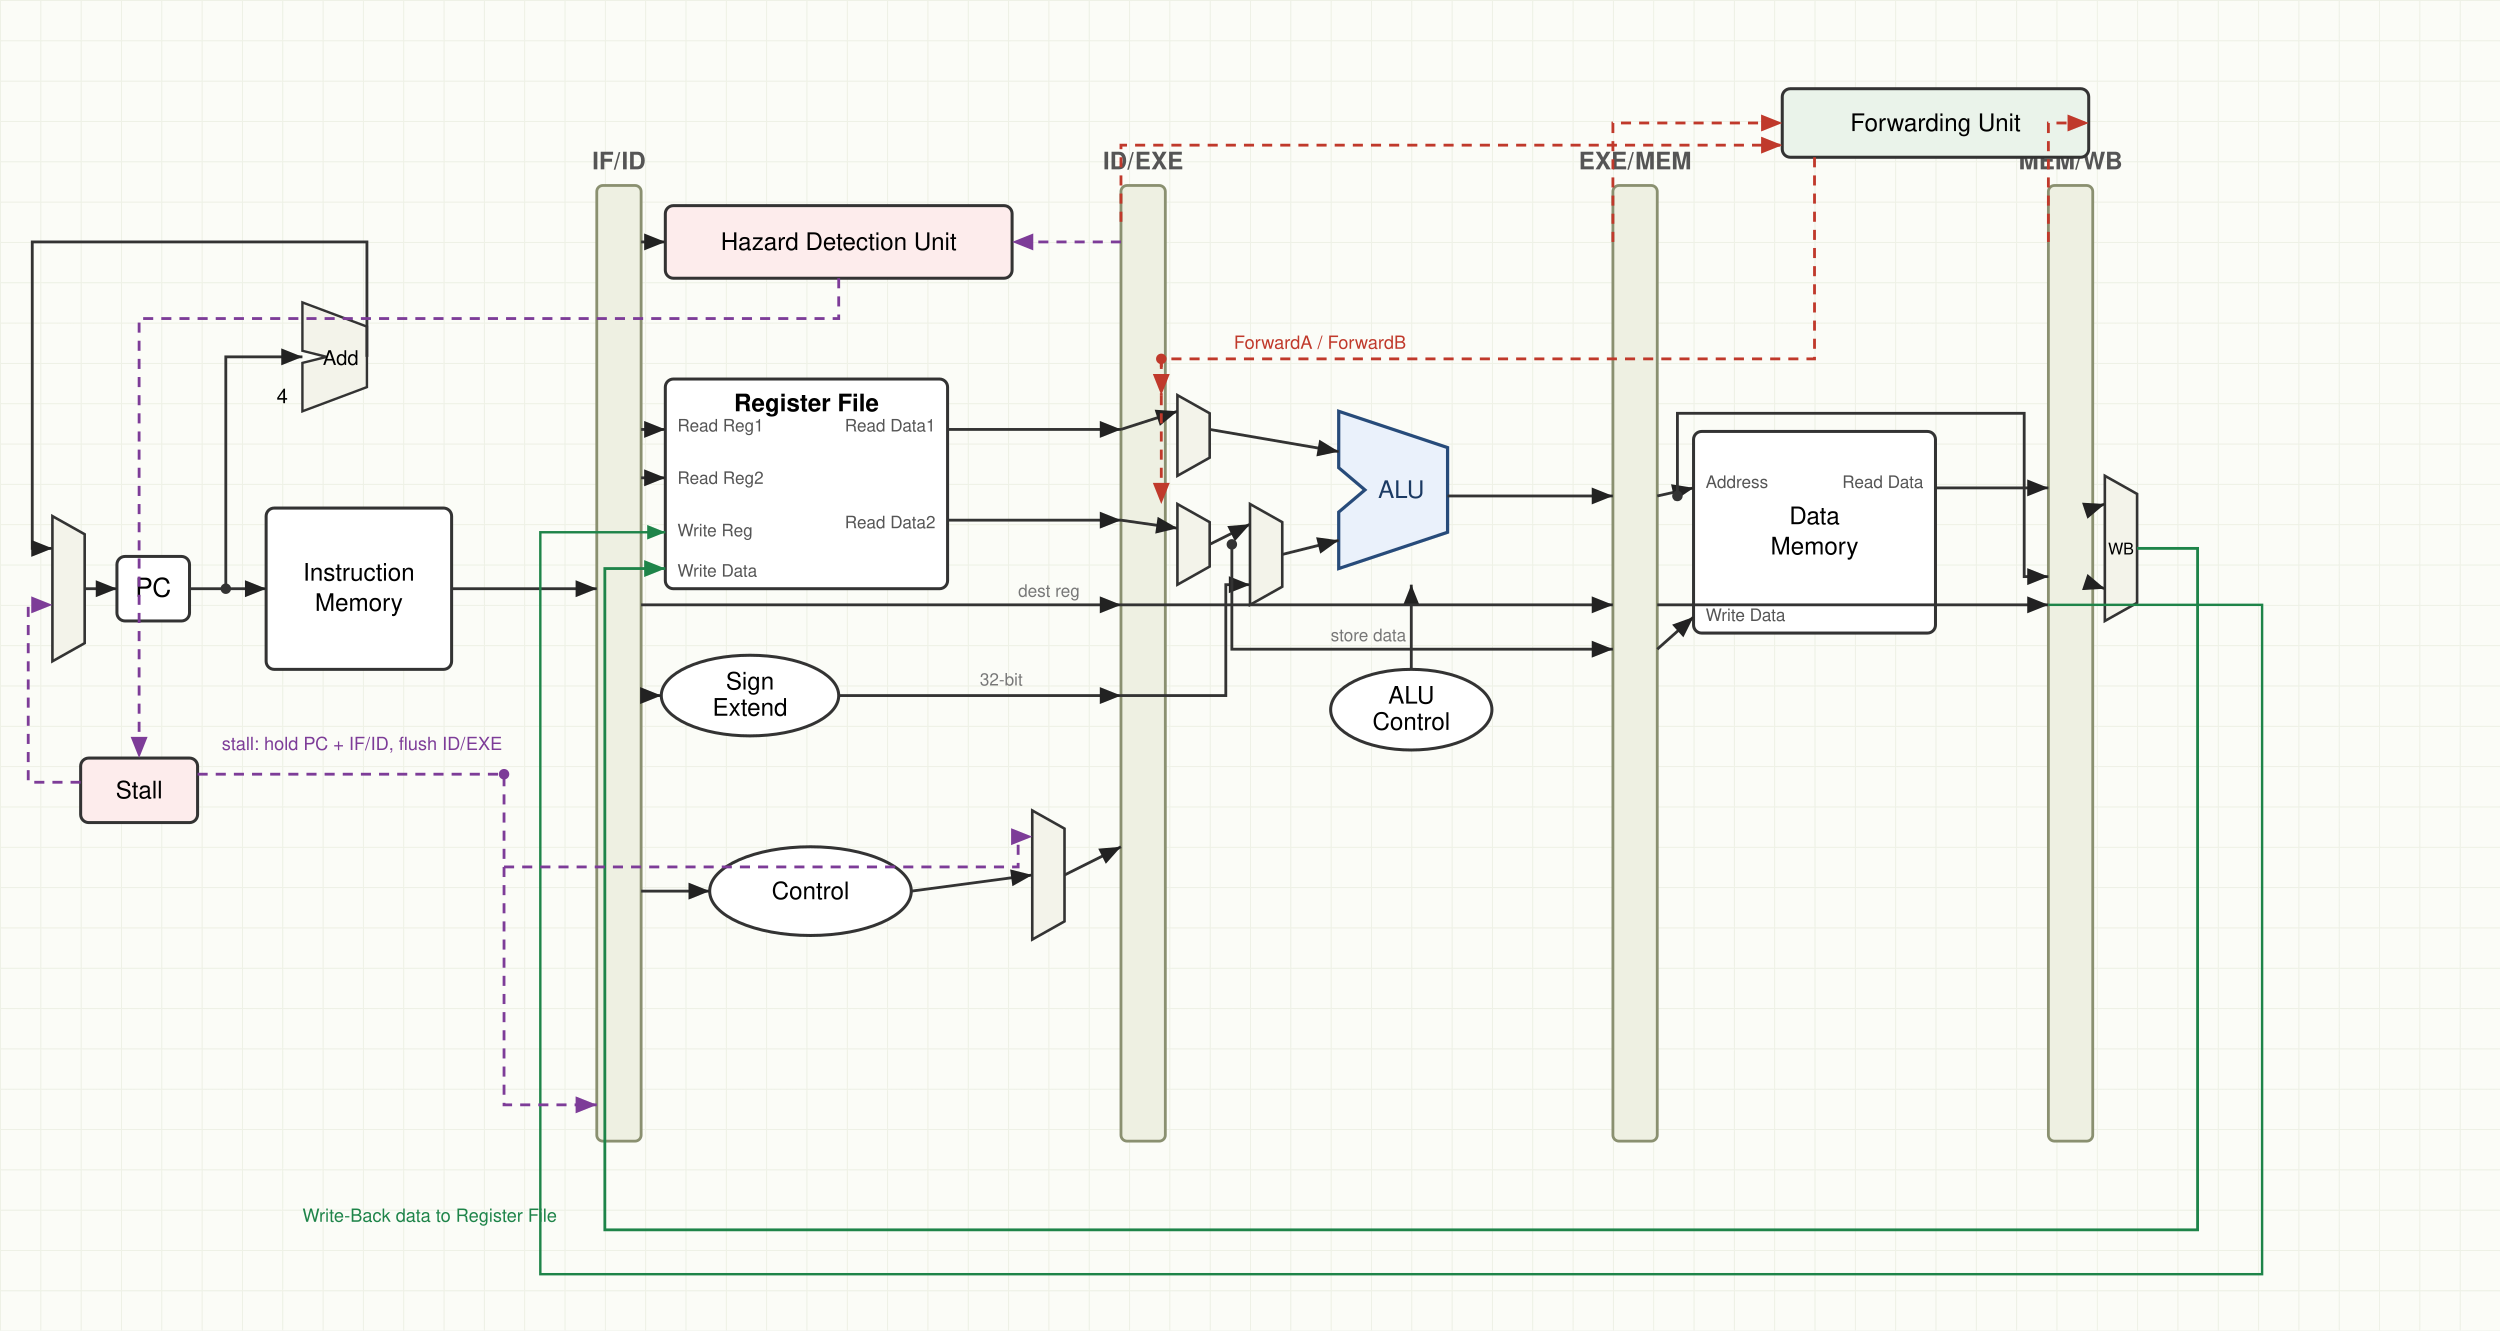
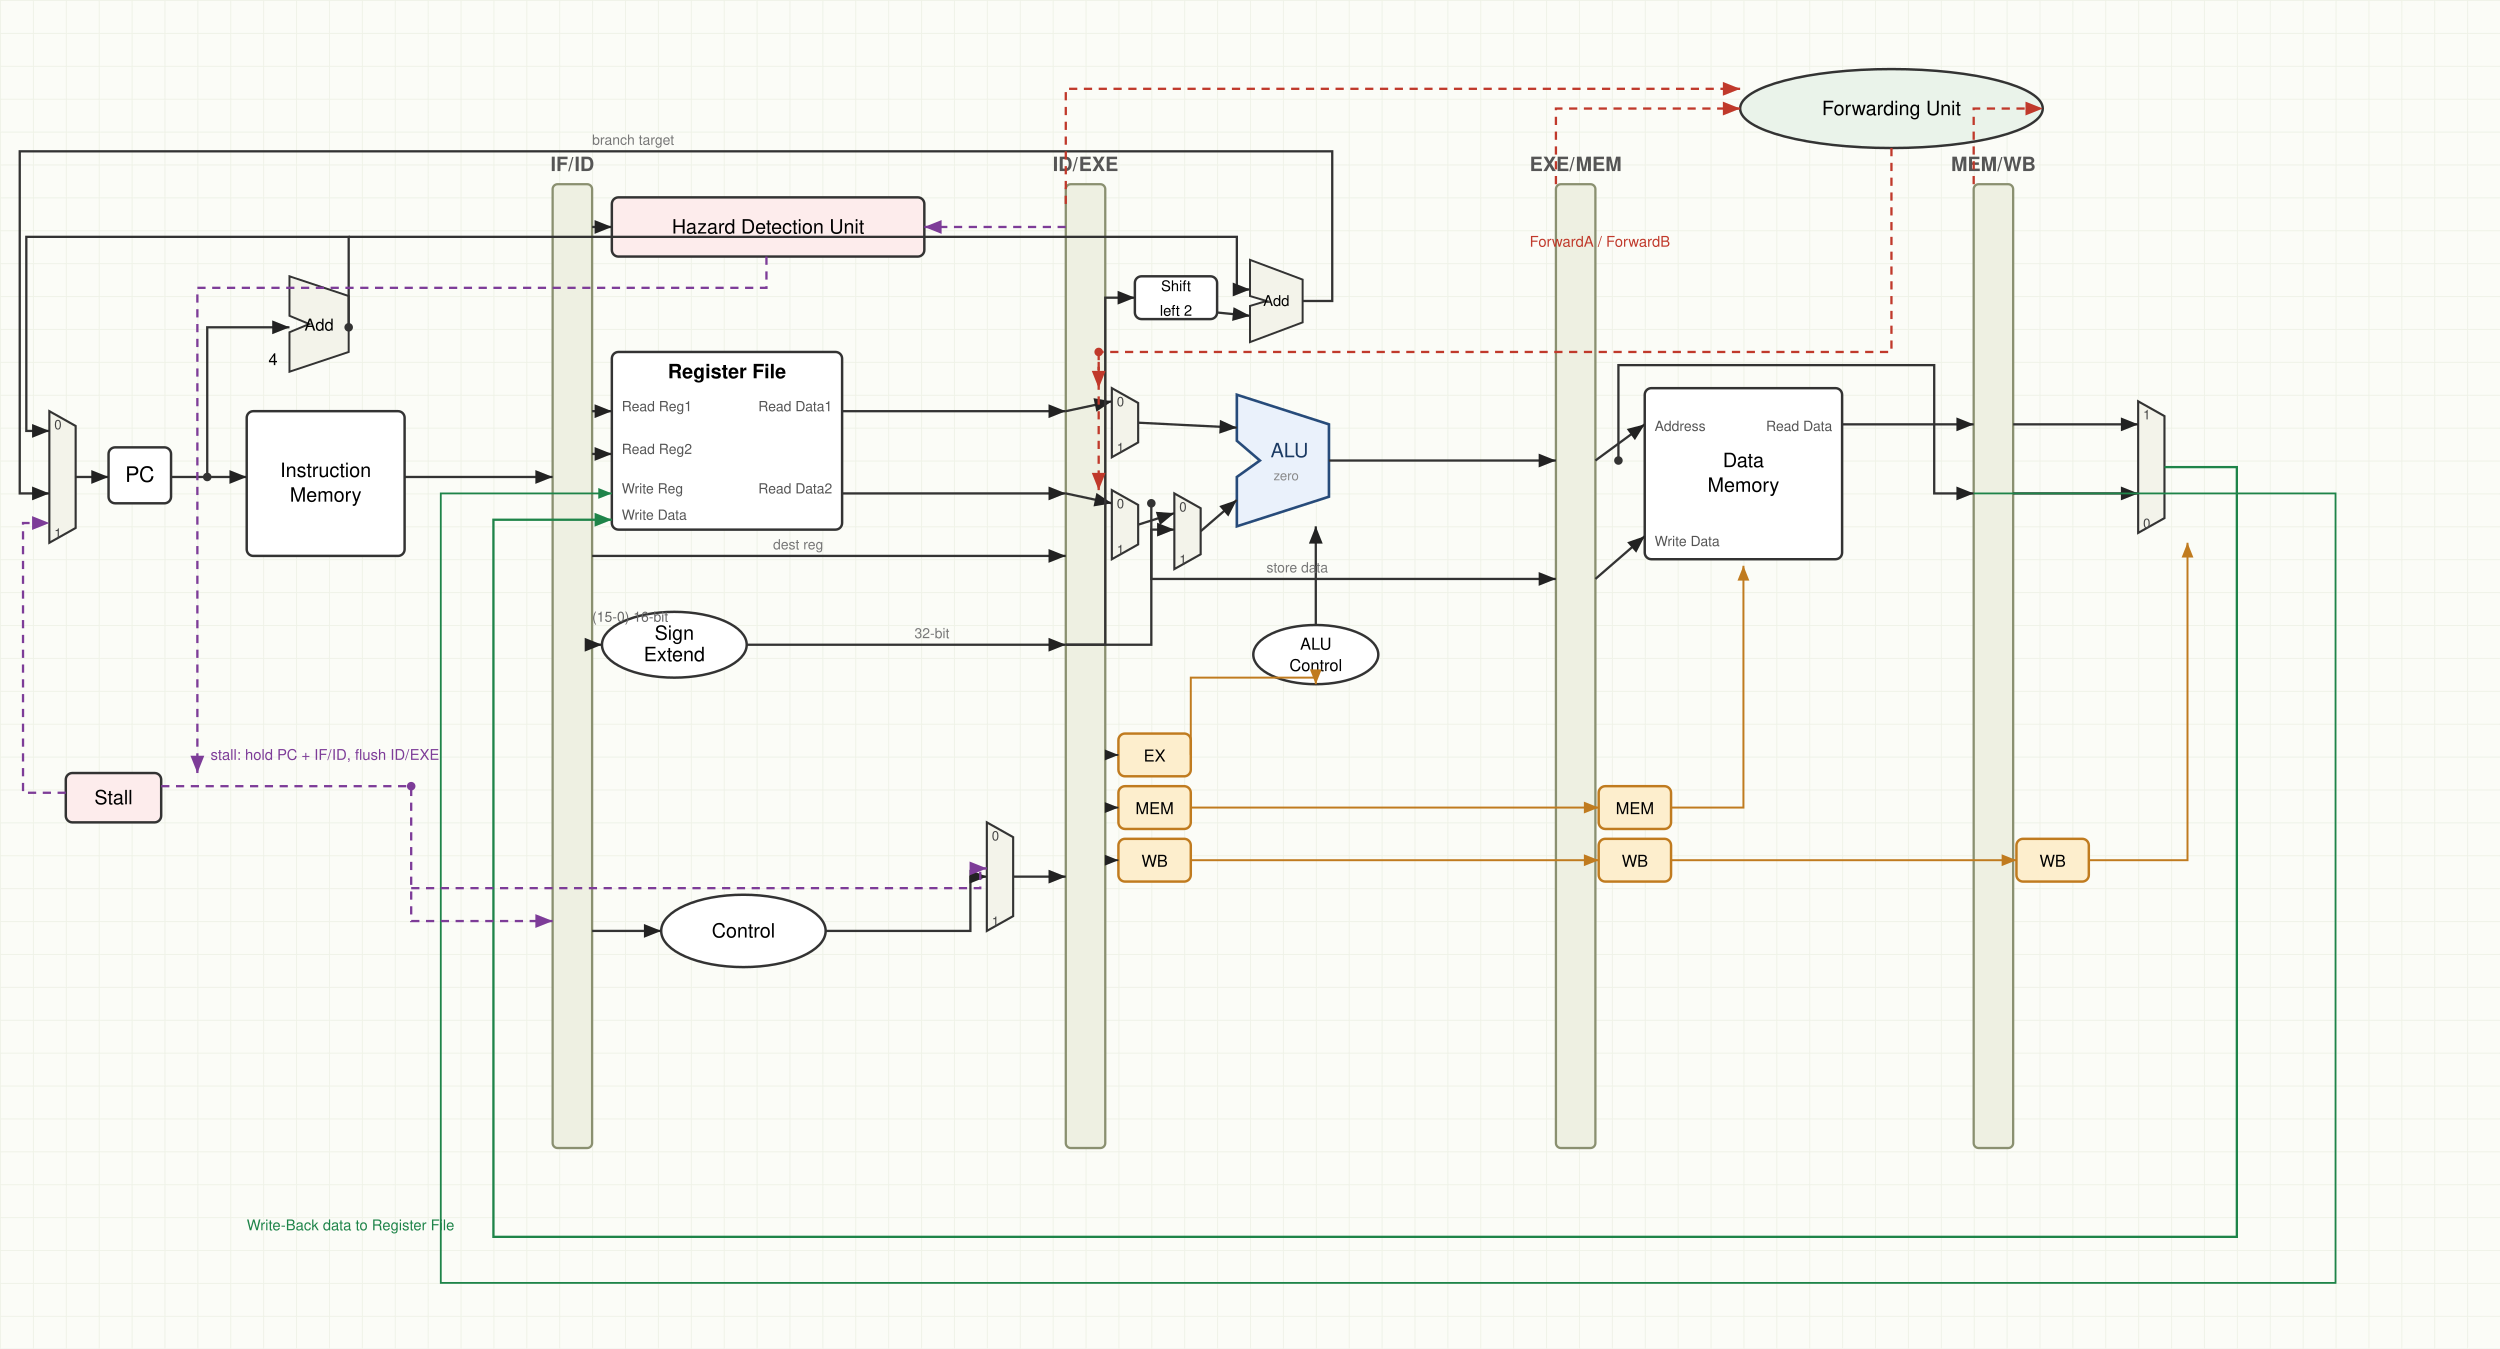
- <svg xmlns="http://www.w3.org/2000/svg" viewBox="0 0 1240 660" font-family="Helvetica,Arial,sans-serif">
+ <svg xmlns="http://www.w3.org/2000/svg" viewBox="0 0 1520 820" font-family="Helvetica,Arial,sans-serif">
  <defs>
    <marker id="ah" markerWidth="10" markerHeight="10" refX="7.5" refY="3" orient="auto">
      <path d="M0,0 L7.5,3 L0,6 Z" fill="#222" />
    </marker>
    <marker id="ahR" markerWidth="10" markerHeight="10" refX="7.5" refY="3" orient="auto">
      <path d="M0,0 L7.5,3 L0,6 Z" fill="#c0392b" />
    </marker>
    <marker id="ahP" markerWidth="10" markerHeight="10" refX="7.5" refY="3" orient="auto">
      <path d="M0,0 L7.5,3 L0,6 Z" fill="#7d3c98" />
    </marker>
    <marker id="ahG" markerWidth="10" markerHeight="10" refX="7.5" refY="3" orient="auto">
      <path d="M0,0 L7.5,3 L0,6 Z" fill="#1e8449" />
    </marker>
+     <marker id="ahO" markerWidth="10" markerHeight="10" refX="7.5" refY="3" orient="auto">
+       <path d="M0,0 L7.5,3 L0,6 Z" fill="#c07b1f" />
+     </marker>
    <pattern id="grid" width="20" height="20" patternUnits="userSpaceOnUse">
      <path d="M20 0 H0 V20" fill="none" stroke="#eef1e6" stroke-width="1" />
    </pattern>
  </defs>
-   <rect width="1240" height="660" fill="#fbfcf7" />
-   <rect width="1240" height="660" fill="url(#grid)" />
-   <rect x="296" y="92" width="22" height="474" rx="3" fill="#eef0e2" stroke="#8a9070" stroke-width="1.4" />
-   <text x="307" y="84" font-size="12" text-anchor="middle" fill="#555" font-weight="bold">IF/ID</text>
-   <rect x="556" y="92" width="22" height="474" rx="3" fill="#eef0e2" stroke="#8a9070" stroke-width="1.4" />
-   <text x="567" y="84" font-size="12" text-anchor="middle" fill="#555" font-weight="bold">ID/EXE</text>
-   <rect x="800" y="92" width="22" height="474" rx="3" fill="#eef0e2" stroke="#8a9070" stroke-width="1.4" />
-   <text x="811" y="84" font-size="12" text-anchor="middle" fill="#555" font-weight="bold">EXE/MEM</text>
-   <rect x="1016" y="92" width="22" height="474" rx="3" fill="#eef0e2" stroke="#8a9070" stroke-width="1.4" />
-   <text x="1027" y="84" font-size="12" text-anchor="middle" fill="#555" font-weight="bold">MEM/WB</text>
-   <path d="M26,256 L42,265 L42,319 L26,328 Z" fill="#f3f3ea" stroke="#333" stroke-width="1.3" />
-   <rect x="58" y="276" width="36" height="32" rx="4" fill="#fff" stroke="#333" stroke-width="1.5" />
-   <text x="76.0" y="296.0" font-size="13" text-anchor="middle">PC</text>
-   <rect x="132" y="252" width="92" height="80" rx="4" fill="#fff" stroke="#333" stroke-width="1.5" />
-   <text x="178.0" y="288.0" font-size="12" text-anchor="middle">Instruction</text>
-   <text x="178.0" y="303.0" font-size="12" text-anchor="middle">Memory</text>
-   <path d="M150,150 L182,162 L182,192 L150,204 L150,180 L162,177 L150,174 Z" fill="#f3f3ea" stroke="#333" stroke-width="1.2" />
-   <text x="169" y="181" font-size="10" text-anchor="middle">Add</text>
-   <text x="140" y="200" font-size="10" text-anchor="middle">4</text>
-   <rect x="330" y="102" width="172" height="36" rx="4" fill="#fdecec" stroke="#333" stroke-width="1.5" />
-   <text x="416.0" y="124.0" font-size="12" text-anchor="middle">Hazard Detection Unit</text>
-   <rect x="330" y="188" width="140" height="104" rx="4" fill="#fff" stroke="#333" stroke-width="1.5" />
-   <text x="400.0" y="244.0" font-size="13" text-anchor="middle" />
-   <text x="400" y="204" font-size="12" text-anchor="middle" font-weight="bold">Register File</text>
-   <text x="336" y="214" font-size="8.5" fill="#555">Read Reg1</text>
-   <text x="336" y="240" font-size="8.5" fill="#555">Read Reg2</text>
-   <text x="336" y="266" font-size="8.5" fill="#555">Write Reg</text>
-   <text x="336" y="286" font-size="8.5" fill="#555">Write Data</text>
-   <text x="464" y="214" font-size="8.5" fill="#555" text-anchor="end">Read Data1</text>
-   <text x="464" y="262" font-size="8.5" fill="#555" text-anchor="end">Read Data2</text>
-   <ellipse cx="372" cy="345" rx="44" ry="20" fill="#fff" stroke="#333" stroke-width="1.5" />
-   <text x="372" y="342" font-size="12" text-anchor="middle">Sign</text>
-   <text x="372" y="355" font-size="12" text-anchor="middle">Extend</text>
-   <ellipse cx="402" cy="442" rx="50" ry="22" fill="#fff" stroke="#333" stroke-width="1.5" />
-   <text x="402" y="446" font-size="12" text-anchor="middle">Control</text>
-   <path d="M512,402 L528,411 L528,457 L512,466 Z" fill="#f3f3ea" stroke="#333" stroke-width="1.3" />
-   <path d="M584,196 L600,205 L600,227 L584,236 Z" fill="#f3f3ea" stroke="#333" stroke-width="1.3" />
-   <path d="M584,250 L600,259 L600,281 L584,290 Z" fill="#f3f3ea" stroke="#333" stroke-width="1.3" />
-   <path d="M620,250 L636,259 L636,291 L620,300 Z" fill="#f3f3ea" stroke="#333" stroke-width="1.3" />
-   <path d="M664,204 L718,222 L718,264 L664,282 L664,254 L677,243 L664,232 Z" fill="#eaf1fb" stroke="#274b7a" stroke-width="1.6" />
-   <text x="695" y="247" font-size="12" text-anchor="middle" fill="#1b3a63">ALU</text>
-   <ellipse cx="700" cy="352" rx="40" ry="20" fill="#fff" stroke="#333" stroke-width="1.5" />
-   <text x="700" y="349" font-size="12" text-anchor="middle">ALU</text>
-   <text x="700" y="362" font-size="12" text-anchor="middle">Control</text>
-   <rect x="840" y="214" width="120" height="100" rx="4" fill="#fff" stroke="#333" stroke-width="1.5" />
-   <text x="900.0" y="260.0" font-size="12" text-anchor="middle">Data</text>
-   <text x="900.0" y="275.0" font-size="12" text-anchor="middle">Memory</text>
-   <text x="846" y="242" font-size="8.5" fill="#555">Address</text>
-   <text x="846" y="308" font-size="8.5" fill="#555">Write Data</text>
-   <text x="954" y="242" font-size="8.5" fill="#555" text-anchor="end">Read Data</text>
-   <path d="M1044,236 L1060,245 L1060,299 L1044,308 Z" fill="#f3f3ea" stroke="#333" stroke-width="1.3" />
-   <text x="1052.0" y="275.0" font-size="8" text-anchor="middle">WB</text>
-   <rect x="884" y="44" width="152" height="34" rx="4" fill="#eaf3ea" stroke="#333" stroke-width="1.5" />
-   <text x="960.0" y="65.0" font-size="12" text-anchor="middle">Forwarding Unit</text>
-   <rect x="40" y="376" width="58" height="32" rx="4" fill="#fdecec" stroke="#333" stroke-width="1.5" />
-   <text x="69.0" y="396.0" font-size="12" text-anchor="middle">Stall</text>
-   <path d="M42,292 L58,292" fill="none" stroke="#333" stroke-width="1.4" marker-end="url(#ah)" />
-   <path d="M94,292 L132,292" fill="none" stroke="#333" stroke-width="1.4" marker-end="url(#ah)" />
-   <circle cx="112" cy="292" r="2.6" fill="#333" />
-   <path d="M112,292 L112,177 L150,177" fill="none" stroke="#333" stroke-width="1.4" marker-end="url(#ah)" />
-   <path d="M182,177 L182,120 L16,120 L16,272 L26,272" fill="none" stroke="#333" stroke-width="1.4" marker-end="url(#ah)" />
-   <path d="M224,292 L296,292" fill="none" stroke="#333" stroke-width="1.4" marker-end="url(#ah)" />
-   <path d="M318,213 L330,213" fill="none" stroke="#333" stroke-width="1.4" marker-end="url(#ah)" />
-   <path d="M318,237 L330,237" fill="none" stroke="#333" stroke-width="1.4" marker-end="url(#ah)" />
-   <path d="M318,345 L328,345" fill="none" stroke="#333" stroke-width="1.4" marker-end="url(#ah)" />
-   <path d="M318,442 L352,442" fill="none" stroke="#333" stroke-width="1.4" marker-end="url(#ah)" />
-   <path d="M318,120 L330,120" fill="none" stroke="#333" stroke-width="1.4" marker-end="url(#ah)" />
-   <path d="M318,300 L556,300" fill="none" stroke="#333" stroke-width="1.4" marker-end="url(#ah)" />
-   <text x="505" y="296" font-size="8.5" fill="#777">dest reg</text>
-   <path d="M470,213 L556,213" fill="none" stroke="#333" stroke-width="1.4" marker-end="url(#ah)" />
-   <path d="M470,258 L556,258" fill="none" stroke="#333" stroke-width="1.4" marker-end="url(#ah)" />
-   <path d="M416,345 L556,345" fill="none" stroke="#333" stroke-width="1.4" marker-end="url(#ah)" />
-   <text x="486" y="340" font-size="8.5" fill="#777">32-bit</text>
-   <path d="M452,442 L512,434" fill="none" stroke="#333" stroke-width="1.4" marker-end="url(#ah)" />
-   <path d="M528,434 L556,420" fill="none" stroke="#333" stroke-width="1.4" marker-end="url(#ah)" />
-   <path d="M556,213 L584,204" fill="none" stroke="#333" stroke-width="1.4" marker-end="url(#ah)" />
-   <path d="M556,258 L584,262" fill="none" stroke="#333" stroke-width="1.4" marker-end="url(#ah)" />
-   <path d="M600,213 L664,224" fill="none" stroke="#333" stroke-width="1.4" marker-end="url(#ah)" />
-   <path d="M600,270 L620,260" fill="none" stroke="#333" stroke-width="1.4" marker-end="url(#ah)" />
-   <path d="M556,345 L608,345 L608,290 L620,290" fill="none" stroke="#333" stroke-width="1.4" marker-end="url(#ah)" />
-   <path d="M636,275 L664,268" fill="none" stroke="#333" stroke-width="1.4" marker-end="url(#ah)" />
-   <path d="M700,332 L700,290" fill="none" stroke="#333" stroke-width="1.4" marker-end="url(#ah)" />
-   <path d="M718,246 L800,246" fill="none" stroke="#333" stroke-width="1.4" marker-end="url(#ah)" />
-   <circle cx="611" cy="270" r="2.6" fill="#333" />
-   <path d="M611,270 L611,322 L800,322" fill="none" stroke="#333" stroke-width="1.4" marker-end="url(#ah)" />
-   <text x="660" y="318" font-size="8.5" fill="#777">store data</text>
-   <path d="M556,300 L800,300" fill="none" stroke="#333" stroke-width="1.4" marker-end="url(#ah)" />
-   <path d="M822,246 L840,242" fill="none" stroke="#333" stroke-width="1.4" marker-end="url(#ah)" />
-   <path d="M822,322 L840,306" fill="none" stroke="#333" stroke-width="1.4" marker-end="url(#ah)" />
-   <path d="M960,242 L1016,242" fill="none" stroke="#333" stroke-width="1.4" marker-end="url(#ah)" />
-   <circle cx="832" cy="246" r="2.6" fill="#333" />
-   <path d="M832,246 L832,205 L1004,205 L1004,286 L1016,286" fill="none" stroke="#333" stroke-width="1.4" marker-end="url(#ah)" />
-   <path d="M822,300 L1016,300" fill="none" stroke="#333" stroke-width="1.4" marker-end="url(#ah)" />
-   <path d="M1038,252 L1044,250" fill="none" stroke="#333" stroke-width="1.4" marker-end="url(#ah)" />
-   <path d="M1038,290 L1044,292" fill="none" stroke="#333" stroke-width="1.4" marker-end="url(#ah)" />
-   <path d="M1060,272 L1090,272 L1090,610 L300,610 L300,282 L330,282" fill="none" stroke="#1e8449" stroke-width="1.4" marker-end="url(#ahG)" />
-   <text x="150" y="606" font-size="9" fill="#1e8449">Write-Back data to Register File</text>
-   <path d="M1016,300 L1122,300 L1122,632 L268,632 L268,264 L330,264" fill="none" stroke="#1e8449" stroke-width="1.2" marker-end="url(#ahG)" />
-   <path d="M800,120 L800,61 L884,61" fill="none" stroke="#c0392b" stroke-width="1.4" stroke-dasharray="5 4" marker-end="url(#ahR)" />
-   <path d="M1016,120 L1016,61 L1036,61" fill="none" stroke="#c0392b" stroke-width="1.4" stroke-dasharray="5 4" marker-end="url(#ahR)" />
-   <path d="M556,110 L556,72 L884,72" fill="none" stroke="#c0392b" stroke-width="1.4" stroke-dasharray="5 4" marker-end="url(#ahR)" />
-   <path d="M900,78 L900,178 L576,178 L576,196" fill="none" stroke="#c0392b" stroke-width="1.4" stroke-dasharray="5 4" marker-end="url(#ahR)" />
-   <circle cx="576" cy="178" r="2.6" fill="#c0392b" />
-   <path d="M576,178 L576,250" fill="none" stroke="#c0392b" stroke-width="1.4" stroke-dasharray="5 4" marker-end="url(#ahR)" />
-   <text x="612" y="173" font-size="9" fill="#c0392b">ForwardA / ForwardB</text>
-   <path d="M556,120 L502,120" fill="none" stroke="#7d3c98" stroke-width="1.4" stroke-dasharray="5 4" marker-end="url(#ahP)" />
-   <path d="M416,138 L416,158 L69,158 L69,376" fill="none" stroke="#7d3c98" stroke-width="1.4" stroke-dasharray="5 4" marker-end="url(#ahP)" />
-   <path d="M40,388 L14,388 L14,300 L26,300" fill="none" stroke="#7d3c98" stroke-width="1.4" stroke-dasharray="5 4" marker-end="url(#ahP)" />
-   <path d="M98,384 L250,384 L250,548 L296,548" fill="none" stroke="#7d3c98" stroke-width="1.4" stroke-dasharray="5 4" marker-end="url(#ahP)" />
-   <circle cx="250" cy="384" r="2.6" fill="#7d3c98" />
-   <path d="M250,430 L505,430 L505,415 L512,415" fill="none" stroke="#7d3c98" stroke-width="1.4" stroke-dasharray="5 4" marker-end="url(#ahP)" />
-   <text x="110" y="372" font-size="9" fill="#7d3c98">stall: hold PC + IF/ID, flush ID/EXE</text>
+   <rect width="1520" height="820" fill="#fbfcf7" />
+   <rect width="1520" height="820" fill="url(#grid)" />
+   <rect x="336" y="112" width="24" height="586" rx="3" fill="#eef0e2" stroke="#8a9070" stroke-width="1.4" />
+   <text x="348" y="104" font-size="12" text-anchor="middle" fill="#555" font-weight="bold">IF/ID</text>
+   <rect x="648" y="112" width="24" height="586" rx="3" fill="#eef0e2" stroke="#8a9070" stroke-width="1.4" />
+   <text x="660" y="104" font-size="12" text-anchor="middle" fill="#555" font-weight="bold">ID/EXE</text>
+   <rect x="946" y="112" width="24" height="586" rx="3" fill="#eef0e2" stroke="#8a9070" stroke-width="1.4" />
+   <text x="958" y="104" font-size="12" text-anchor="middle" fill="#555" font-weight="bold">EXE/MEM</text>
+   <rect x="1200" y="112" width="24" height="586" rx="3" fill="#eef0e2" stroke="#8a9070" stroke-width="1.4" />
+   <text x="1212" y="104" font-size="12" text-anchor="middle" fill="#555" font-weight="bold">MEM/WB</text>
+   <path d="M30,250 L46,259 L46,321 L30,330 Z" fill="#f3f3ea" stroke="#333" stroke-width="1.3" />
+   <text x="33" y="261" font-size="8" fill="#444">0</text>
+   <text x="33" y="327" font-size="8" fill="#444">1</text>
+   <rect x="66" y="272" width="38" height="34" rx="4" fill="#fff" stroke="#333" stroke-width="1.5" />
+   <text x="85.0" y="293.0" font-size="13" text-anchor="middle">PC</text>
+   <rect x="150" y="250" width="96" height="88" rx="4" fill="#fff" stroke="#333" stroke-width="1.5" />
+   <text x="198.0" y="290.0" font-size="12" text-anchor="middle">Instruction</text>
+   <text x="198.0" y="305.0" font-size="12" text-anchor="middle">Memory</text>
+   <path d="M176,168 L212,180 L212,214 L176,226 L176,202 L188,197 L176,192 Z" fill="#f3f3ea" stroke="#333" stroke-width="1.2" />
+   <text x="194" y="201" font-size="10" text-anchor="middle">Add</text>
+   <text x="166" y="222" font-size="10" text-anchor="middle">4</text>
+   <rect x="372" y="120" width="190" height="36" rx="4" fill="#fdecec" stroke="#333" stroke-width="1.5" />
+   <text x="467.0" y="142.0" font-size="12" text-anchor="middle">Hazard Detection Unit</text>
+   <rect x="372" y="214" width="140" height="108" rx="4" fill="#fff" stroke="#333" stroke-width="1.5" />
+   <text x="442.0" y="272.0" font-size="13" text-anchor="middle" />
+   <text x="442" y="230" font-size="12" text-anchor="middle" font-weight="bold">Register File</text>
+   <text x="378" y="250" font-size="8.5" fill="#555">Read Reg1</text>
+   <text x="378" y="276" font-size="8.5" fill="#555">Read Reg2</text>
+   <text x="378" y="300" font-size="8.5" fill="#555">Write Reg</text>
+   <text x="378" y="316" font-size="8.5" fill="#555">Write Data</text>
+   <text x="506" y="250" font-size="8.5" fill="#555" text-anchor="end">Read Data1</text>
+   <text x="506" y="300" font-size="8.5" fill="#555" text-anchor="end">Read Data2</text>
+   <ellipse cx="410" cy="392" rx="44" ry="20" fill="#fff" stroke="#333" stroke-width="1.5" />
+   <text x="410" y="389" font-size="12" text-anchor="middle">Sign</text>
+   <text x="410" y="402" font-size="12" text-anchor="middle">Extend</text>
+   <text x="360" y="378" font-size="8.5" fill="#666">(15-0) 16-bit</text>
+   <ellipse cx="452" cy="566" rx="50" ry="22" fill="#fff" stroke="#333" stroke-width="1.5" />
+   <text x="452" y="570" font-size="12" text-anchor="middle">Control</text>
+   <path d="M600,500 L616,509 L616,557 L600,566 Z" fill="#f3f3ea" stroke="#333" stroke-width="1.3" />
+   <text x="603" y="511" font-size="8" fill="#444">0</text>
+   <text x="603" y="563" font-size="8" fill="#444">1</text>
+   <rect x="690" y="168" width="50" height="26" rx="4" fill="#fff" stroke="#333" stroke-width="1.5" />
+   <text x="715.0" y="177.0" font-size="9" text-anchor="middle">Shift</text>
+   <text x="715.0" y="192.0" font-size="9" text-anchor="middle">left 2</text>
+   <path d="M760,158 L792,170 L792,196 L760,208 L760,186 L770,183 L760,180 Z" fill="#f3f3ea" stroke="#333" stroke-width="1.2" />
+   <text x="776" y="186" font-size="9" text-anchor="middle">Add</text>
+   <path d="M676,236 L692,245 L692,269 L676,278 Z" fill="#f3f3ea" stroke="#333" stroke-width="1.3" />
+   <text x="679" y="247" font-size="8" fill="#444">0</text>
+   <text x="679" y="275" font-size="8" fill="#444">1</text>
+   <path d="M676,298 L692,307 L692,331 L676,340 Z" fill="#f3f3ea" stroke="#333" stroke-width="1.3" />
+   <text x="679" y="309" font-size="8" fill="#444">0</text>
+   <text x="679" y="337" font-size="8" fill="#444">1</text>
+   <path d="M714,300 L730,309 L730,337 L714,346 Z" fill="#f3f3ea" stroke="#333" stroke-width="1.3" />
+   <text x="717" y="311" font-size="8" fill="#444">0</text>
+   <text x="717" y="343" font-size="8" fill="#444">1</text>
+   <path d="M752,240 L808,258 L808,302 L752,320 L752,290 L766,280 L752,268 Z" fill="#eaf1fb" stroke="#274b7a" stroke-width="1.6" />
+   <text x="784" y="278" font-size="12" text-anchor="middle" fill="#1b3a63">ALU</text>
+   <text x="782" y="292" font-size="8" text-anchor="middle" fill="#888">zero</text>
+   <ellipse cx="800" cy="398" rx="38" ry="18" fill="#fff" stroke="#333" stroke-width="1.5" />
+   <text x="800" y="395" font-size="10" text-anchor="middle">ALU</text>
+   <text x="800" y="408" font-size="10" text-anchor="middle">Control</text>
+   <rect x="1000" y="236" width="120" height="104" rx="4" fill="#fff" stroke="#333" stroke-width="1.5" />
+   <text x="1060.0" y="284.0" font-size="12" text-anchor="middle">Data</text>
+   <text x="1060.0" y="299.0" font-size="12" text-anchor="middle">Memory</text>
+   <text x="1006" y="262" font-size="8.5" fill="#555">Address</text>
+   <text x="1006" y="332" font-size="8.5" fill="#555">Write Data</text>
+   <text x="1114" y="262" font-size="8.5" fill="#555" text-anchor="end">Read Data</text>
+   <path d="M1300,244 L1316,253 L1316,315 L1300,324 Z" fill="#f3f3ea" stroke="#333" stroke-width="1.3" />
+   <text x="1303" y="255" font-size="8" fill="#444">1</text>
+   <text x="1303" y="321" font-size="8" fill="#444">0</text>
+   <rect x="680" y="446" width="44" height="26" rx="4" fill="#fdeecd" stroke="#c07b1f" stroke-width="1.5" />
+   <text x="702.0" y="463.0" font-size="10" text-anchor="middle">EX</text>
+   <rect x="680" y="478" width="44" height="26" rx="4" fill="#fdeecd" stroke="#c07b1f" stroke-width="1.5" />
+   <text x="702.0" y="495.0" font-size="10" text-anchor="middle">MEM</text>
+   <rect x="680" y="510" width="44" height="26" rx="4" fill="#fdeecd" stroke="#c07b1f" stroke-width="1.5" />
+   <text x="702.0" y="527.0" font-size="10" text-anchor="middle">WB</text>
+   <rect x="972" y="478" width="44" height="26" rx="4" fill="#fdeecd" stroke="#c07b1f" stroke-width="1.5" />
+   <text x="994.0" y="495.0" font-size="10" text-anchor="middle">MEM</text>
+   <rect x="972" y="510" width="44" height="26" rx="4" fill="#fdeecd" stroke="#c07b1f" stroke-width="1.5" />
+   <text x="994.0" y="527.0" font-size="10" text-anchor="middle">WB</text>
+   <rect x="1226" y="510" width="44" height="26" rx="4" fill="#fdeecd" stroke="#c07b1f" stroke-width="1.5" />
+   <text x="1248.0" y="527.0" font-size="10" text-anchor="middle">WB</text>
+   <ellipse cx="1150" cy="66" rx="92" ry="24" fill="#eaf3ea" stroke="#333" stroke-width="1.5" />
+   <text x="1150" y="70" font-size="12" text-anchor="middle">Forwarding Unit</text>
+   <rect x="40" y="470" width="58" height="30" rx="4" fill="#fdecec" stroke="#333" stroke-width="1.5" />
+   <text x="69.0" y="489.0" font-size="12" text-anchor="middle">Stall</text>
+   <path d="M46,290 L66,290" fill="none" stroke="#333" stroke-width="1.4" marker-end="url(#ah)" />
+   <path d="M104,290 L150,290" fill="none" stroke="#333" stroke-width="1.4" marker-end="url(#ah)" />
+   <circle cx="126" cy="290" r="2.6" fill="#333" />
+   <path d="M126,290 L126,199 L176,199" fill="none" stroke="#333" stroke-width="1.4" marker-end="url(#ah)" />
+   <circle cx="212" cy="199" r="2.6" fill="#333" />
+   <path d="M212,199 L212,144 L16,144 L16,262 L30,262" fill="none" stroke="#333" stroke-width="1.4" marker-end="url(#ah)" />
+   <path d="M212,144 L752,144 L752,176 L760,176" fill="none" stroke="#333" stroke-width="1.4" marker-end="url(#ah)" />
+   <path d="M246,290 L336,290" fill="none" stroke="#333" stroke-width="1.4" marker-end="url(#ah)" />
+   <path d="M360,250 L372,250" fill="none" stroke="#333" stroke-width="1.4" marker-end="url(#ah)" />
+   <path d="M360,276 L372,276" fill="none" stroke="#333" stroke-width="1.4" marker-end="url(#ah)" />
+   <path d="M360,392 L366,392" fill="none" stroke="#333" stroke-width="1.4" marker-end="url(#ah)" />
+   <path d="M360,566 L402,566" fill="none" stroke="#333" stroke-width="1.4" marker-end="url(#ah)" />
+   <path d="M360,138 L372,138" fill="none" stroke="#333" stroke-width="1.4" marker-end="url(#ah)" />
+   <path d="M360,338 L648,338" fill="none" stroke="#333" stroke-width="1.4" marker-end="url(#ah)" />
+   <text x="470" y="334" font-size="8.5" fill="#777">dest reg</text>
+   <path d="M512,250 L648,250" fill="none" stroke="#333" stroke-width="1.4" marker-end="url(#ah)" />
+   <path d="M512,300 L648,300" fill="none" stroke="#333" stroke-width="1.4" marker-end="url(#ah)" />
+   <path d="M454,392 L648,392" fill="none" stroke="#333" stroke-width="1.4" marker-end="url(#ah)" />
+   <text x="556" y="388" font-size="8.5" fill="#777">32-bit</text>
+   <path d="M502,566 L590,566 L590,533 L600,533" fill="none" stroke="#333" stroke-width="1.4" marker-end="url(#ah)" />
+   <path d="M616,533 L648,533" fill="none" stroke="#333" stroke-width="1.4" marker-end="url(#ah)" />
+   <path d="M648,250 L676,244" fill="none" stroke="#333" stroke-width="1.4" marker-end="url(#ah)" />
+   <path d="M648,300 L676,306" fill="none" stroke="#333" stroke-width="1.4" marker-end="url(#ah)" />
+   <path d="M692,257 L752,260" fill="none" stroke="#333" stroke-width="1.4" marker-end="url(#ah)" />
+   <path d="M692,319 L714,312" fill="none" stroke="#333" stroke-width="1.4" marker-end="url(#ah)" />
+   <path d="M648,392 L700,392 L700,322 L714,322" fill="none" stroke="#333" stroke-width="1.4" marker-end="url(#ah)" />
+   <path d="M730,323 L752,304" fill="none" stroke="#333" stroke-width="1.4" marker-end="url(#ah)" />
+   <path d="M800,380 L800,320" fill="none" stroke="#333" stroke-width="1.4" marker-end="url(#ah)" />
+   <path d="M808,280 L946,280" fill="none" stroke="#333" stroke-width="1.4" marker-end="url(#ah)" />
+   <circle cx="700" cy="306" r="2.6" fill="#333" />
+   <path d="M700,306 L700,352 L946,352" fill="none" stroke="#333" stroke-width="1.4" marker-end="url(#ah)" />
+   <text x="770" y="348" font-size="8.5" fill="#777">store data</text>
+   <path d="M648,392 L672,392 L672,181 L690,181" fill="none" stroke="#333" stroke-width="1.4" marker-end="url(#ah)" />
+   <path d="M740,190 L760,192" fill="none" stroke="#333" stroke-width="1.4" marker-end="url(#ah)" />
+   <path d="M792,183 L810,183 L810,92 L12,92 L12,300 L30,300" fill="none" stroke="#333" stroke-width="1.4" marker-end="url(#ah)" />
+   <text x="360" y="88" font-size="8.5" fill="#777">branch target</text>
+   <path d="M970,280 L1000,258" fill="none" stroke="#333" stroke-width="1.4" marker-end="url(#ah)" />
+   <path d="M970,352 L1000,326" fill="none" stroke="#333" stroke-width="1.4" marker-end="url(#ah)" />
+   <path d="M1120,258 L1200,258" fill="none" stroke="#333" stroke-width="1.4" marker-end="url(#ah)" />
+   <circle cx="984" cy="280" r="2.6" fill="#333" />
+   <path d="M984,280 L984,222 L1176,222 L1176,300 L1200,300" fill="none" stroke="#333" stroke-width="1.4" marker-end="url(#ah)" />
+   <path d="M1224,258 L1300,258" fill="none" stroke="#333" stroke-width="1.4" marker-end="url(#ah)" />
+   <path d="M1224,300 L1300,300" fill="none" stroke="#333" stroke-width="1.4" marker-end="url(#ah)" />
+   <path d="M1316,284 L1360,284 L1360,752 L300,752 L300,316 L372,316" fill="none" stroke="#1e8449" stroke-width="1.4" marker-end="url(#ahG)" />
+   <text x="150" y="748" font-size="9" fill="#1e8449">Write-Back data to Register File</text>
+   <path d="M1200,300 L1420,300 L1420,780 L268,780 L268,300 L372,300" fill="none" stroke="#1e8449" stroke-width="1.1" marker-end="url(#ahG)" />
+   <path d="M724,459 L724,412 L800,412 L800,416" fill="none" stroke="#c07b1f" stroke-width="1.2" marker-end="url(#ahO)" />
+   <path d="M724,491 L972,491" fill="none" stroke="#c07b1f" stroke-width="1.2" marker-end="url(#ahO)" />
+   <path d="M724,523 L972,523" fill="none" stroke="#c07b1f" stroke-width="1.2" marker-end="url(#ahO)" />
+   <path d="M1016,491 L1060,491 L1060,344" fill="none" stroke="#c07b1f" stroke-width="1.2" marker-end="url(#ahO)" />
+   <path d="M1016,523 L1226,523" fill="none" stroke="#c07b1f" stroke-width="1.2" marker-end="url(#ahO)" />
+   <path d="M1270,523 L1330,523 L1330,330" fill="none" stroke="#c07b1f" stroke-width="1.2" marker-end="url(#ahO)" />
+   <path d="M672,459 L680,459" fill="none" stroke="#333" stroke-width="1.1" marker-end="url(#ah)" />
+   <path d="M672,491 L680,491" fill="none" stroke="#333" stroke-width="1.1" marker-end="url(#ah)" />
+   <path d="M672,523 L680,523" fill="none" stroke="#333" stroke-width="1.1" marker-end="url(#ah)" />
+   <path d="M946,112 L946,66 L1058,66" fill="none" stroke="#c0392b" stroke-width="1.4" stroke-dasharray="5 4" marker-end="url(#ahR)" />
+   <path d="M1200,112 L1200,66 L1242,66" fill="none" stroke="#c0392b" stroke-width="1.4" stroke-dasharray="5 4" marker-end="url(#ahR)" />
+   <path d="M648,124 L648,54 L1058,54" fill="none" stroke="#c0392b" stroke-width="1.4" stroke-dasharray="5 4" marker-end="url(#ahR)" />
+   <path d="M1150,90 L1150,214 L668,214 L668,236" fill="none" stroke="#c0392b" stroke-width="1.4" stroke-dasharray="5 4" marker-end="url(#ahR)" />
+   <circle cx="668" cy="214" r="2.6" fill="#c0392b" />
+   <path d="M668,214 L668,298" fill="none" stroke="#c0392b" stroke-width="1.4" stroke-dasharray="5 4" marker-end="url(#ahR)" />
+   <text x="930" y="150" font-size="9" fill="#c0392b">ForwardA / ForwardB</text>
+   <path d="M648,138 L562,138" fill="none" stroke="#7d3c98" stroke-width="1.4" stroke-dasharray="5 4" marker-end="url(#ahP)" />
+   <path d="M466,156 L466,175 L120,175 L120,470" fill="none" stroke="#7d3c98" stroke-width="1.4" stroke-dasharray="5 4" marker-end="url(#ahP)" />
+   <path d="M40,482 L14,482 L14,318 L30,318" fill="none" stroke="#7d3c98" stroke-width="1.4" stroke-dasharray="5 4" marker-end="url(#ahP)" />
+   <path d="M98,478 L250,478 L250,560 L336,560" fill="none" stroke="#7d3c98" stroke-width="1.4" stroke-dasharray="5 4" marker-end="url(#ahP)" />
+   <circle cx="250" cy="478" r="2.6" fill="#7d3c98" />
+   <path d="M250,540 L596,540 L596,528 L600,528" fill="none" stroke="#7d3c98" stroke-width="1.4" stroke-dasharray="5 4" marker-end="url(#ahP)" />
+   <text x="128" y="462" font-size="9" fill="#7d3c98">stall: hold PC + IF/ID, flush ID/EXE</text>
</svg>
